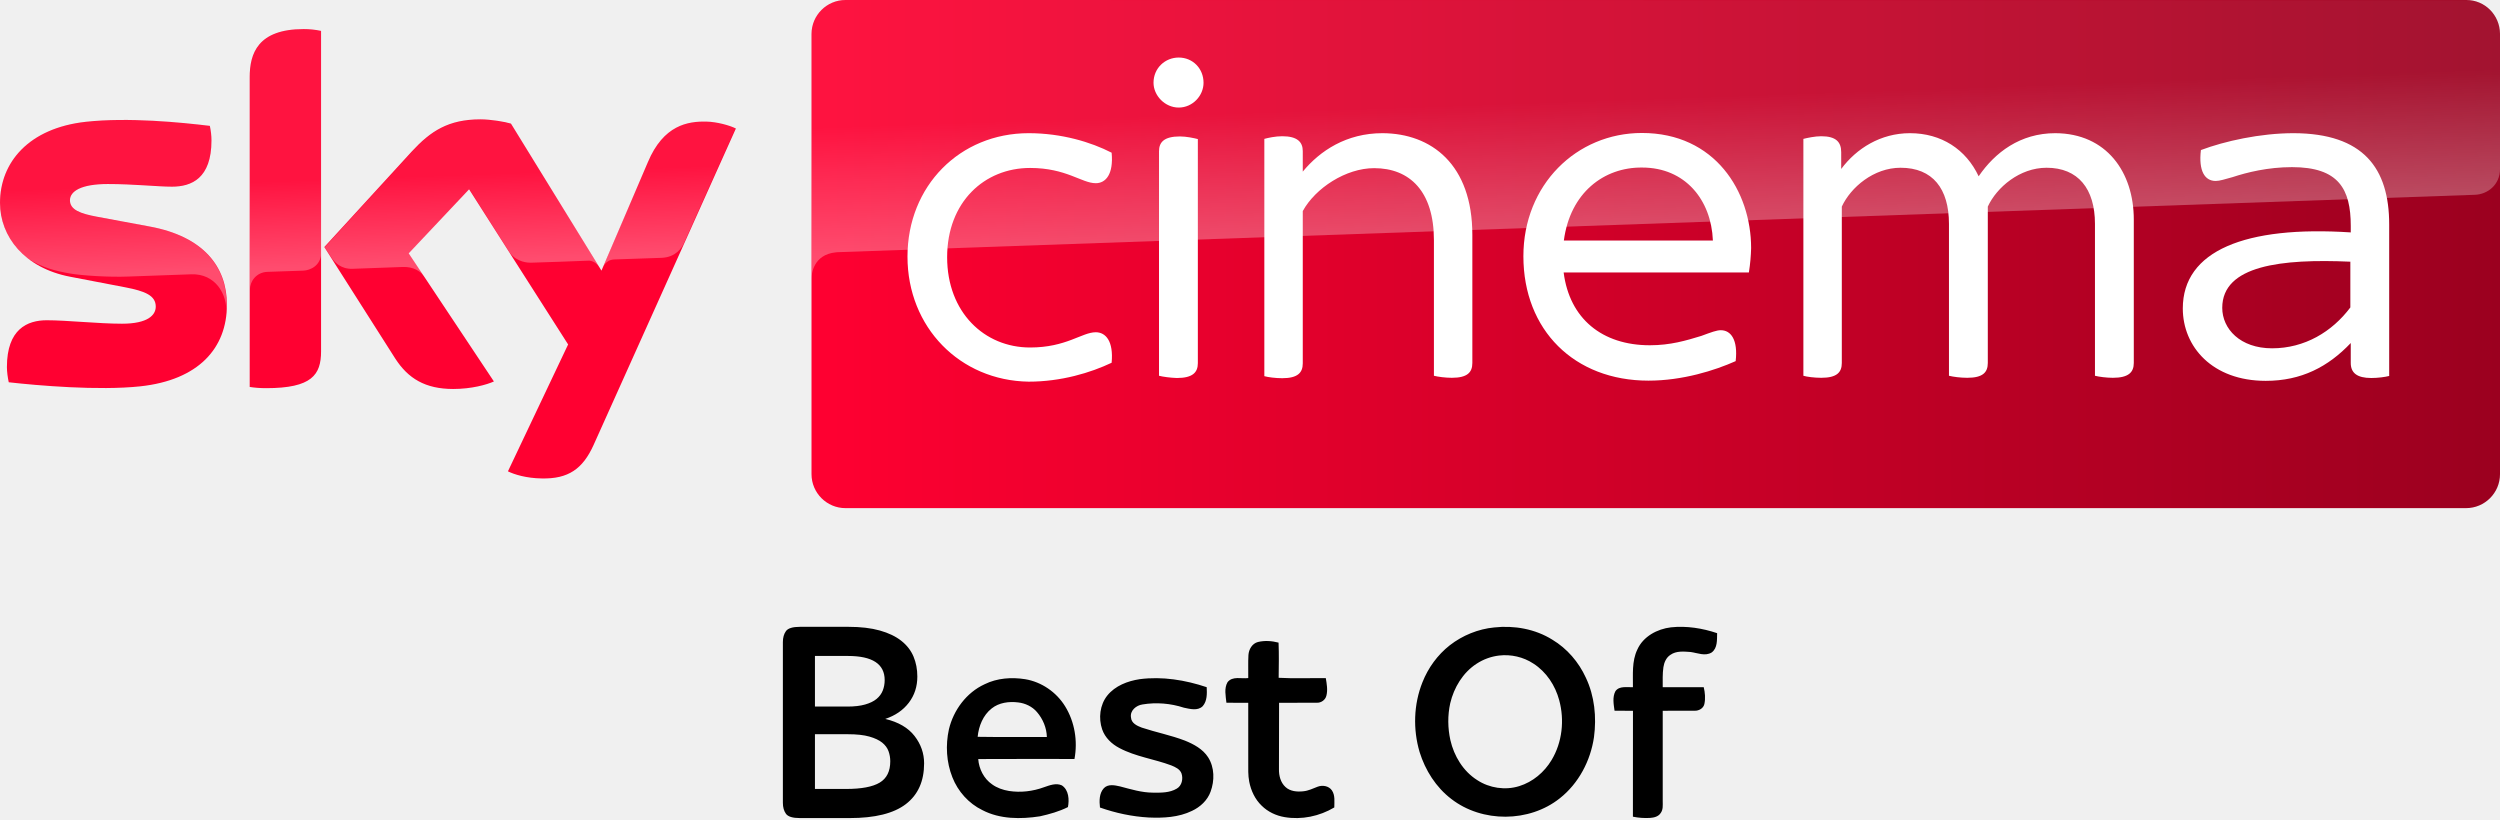
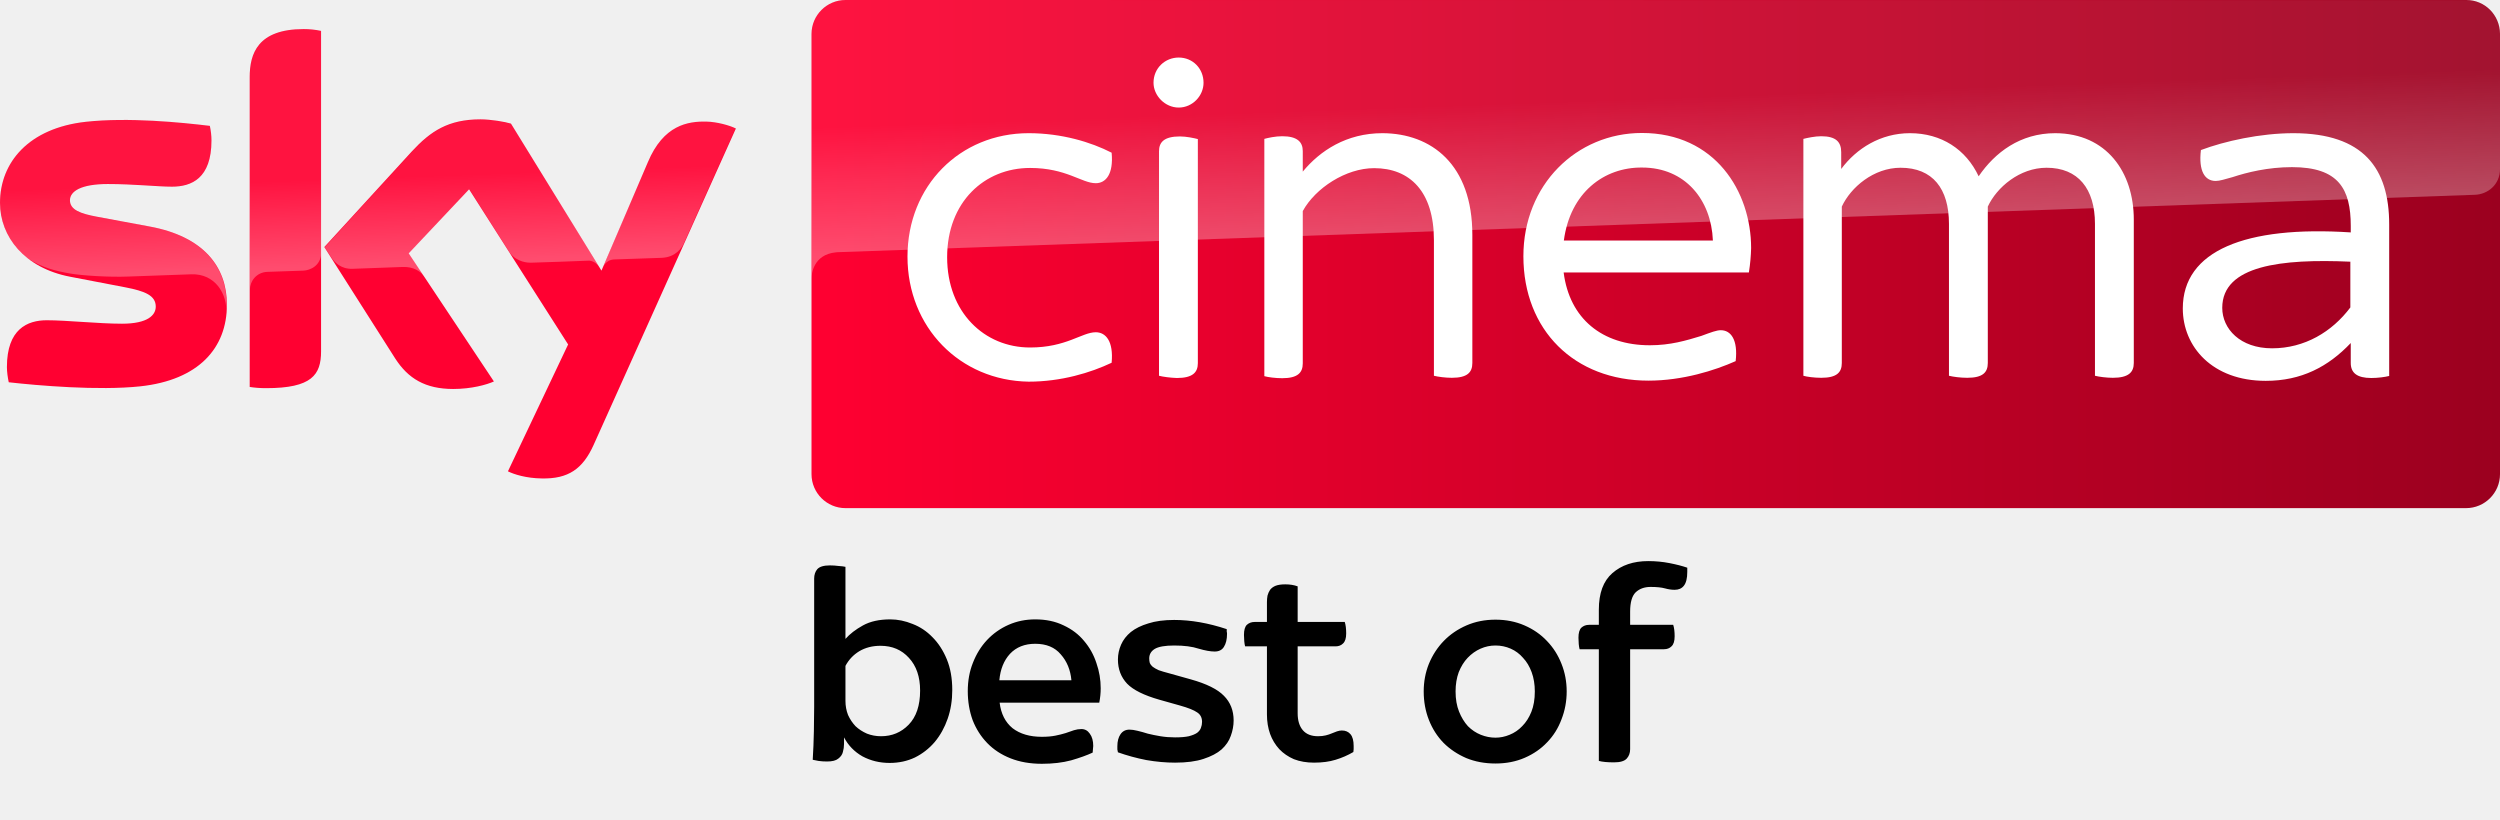
<svg xmlns="http://www.w3.org/2000/svg" viewBox="0 0 801.08 262.5">
-   <g transform="matrix(.65155 0 0 .65155 -9.837995 -107.4406)">
-     <path d="M126.7 314.7c0 21.5-14 37.1-42.6 40.2-20.6 2.2-50.5-.4-64.7-2-.5-2.3-.9-5.2-.9-7.5 0-18.7 10.1-23 19.6-23 9.9 0 25.5 1.7 37 1.7 12.8 0 16.6-4.3 16.6-8.4 0-5.4-5.1-7.6-15-9.5L49.6 301c-22.5-4.3-34.5-19.8-34.5-36.3 0-20 14.2-36.8 42.2-39.9 21.1-2.3 46.9.3 61 2 .5 2.4.8 4.7.8 7.2 0 18.7-9.9 22.7-19.4 22.7-7.3 0-18.6-1.3-31.6-1.3-13.2 0-18.6 3.6-18.6 8 0 4.7 5.2 6.6 13.4 8.1l25.8 4.8c26.6 4.9 38 19.9 38 38.4m46.3 23c0 11.5-4.5 18.1-27 18.1-3 0-5.6-.2-8.1-.6V202.9c0-11.6 3.9-23.7 26.6-23.7 2.9 0 5.8.3 8.5.9zm91.9 59c3 1.5 9 3.4 16.6 3.5 13.1.3 20.2-4.7 25.5-16.4l70-155.7c-2.9-1.5-9.3-3.3-14.5-3.4-9-.2-21.1 1.6-28.8 20L310.9 298l-44.5-72.3c-2.9-.9-9.9-2.1-15-2.1-15.8 0-24.5 5.8-33.6 15.6l-43.2 47.2 34.8 54.7c6.4 10 14.9 15.1 28.6 15.1 9 0 16.5-2.1 20-3.7l-41.9-63 29.7-31.5 48.7 76.3z" fill="#ff0031" />
-     <linearGradient id="A" x1="414.37" x2="1244.631" y1="289.839" y2="289.839" gradientUnits="userSpaceOnUse">
-       <stop stop-color="#ff0031" offset="0" />
-       <stop stop-color="#9b001f" offset="1" />
-     </linearGradient>
-     <path d="M1228 164.9H430.9c-9.2 0-16.7 7.5-16.7 16.7v216.5c0 9.2 7.5 16.7 16.7 16.7h797c9.2 0 16.7-7.5 16.7-16.7V181.5c-.1-9.2-7.4-16.6-16.6-16.6" fill="url(#A)" />
-     <linearGradient id="B" x1="197.483" x2="194.588" y1="295.135" y2="212.243" gradientUnits="userSpaceOnUse">
-       <stop stop-color="#fff" offset="0" />
-       <stop stop-color="#fff" stop-opacity=".25" offset=".515" />
-     </linearGradient>
-     <path d="M138 202.9v104.5c0-4.2 3.2-8.6 8.6-8.8l17.6-.6c3.5-.1 8.8-2.5 8.9-8.9v-109c-2.7-.6-5.6-.9-8.5-.9-22.7.1-26.6 12.1-26.6 23.7m80 36.4l-43.2 47.2 3.5 5.4c1.5 2 4.4 5.4 10.2 5.2l24.6-.9c5.4-.2 8.8 2.1 10.9 4.9l-7.7-11.6L246 258l19.9 31.3c3.6 4.7 9 4.8 10.2 4.8 1 0 27.2-.9 28.3-1 1.8-.1 3.9.9 5.5 3.2l-43.3-70.4c-2.9-.9-9.9-2.1-15-2.1-15.8-.1-24.5 5.6-33.6 15.5M57.3 224.8c-28 3.1-42.2 19.8-42.2 39.9 0 10.3 4.7 20.2 13.7 27.3 6.8 4.5 13.8 6.2 20.7 7.4 5.7 1 19 1.9 28.9 1.5l30.8-1.1c11.6-.4 17.8 9.5 17.2 19.4v-.5c.1-1.3.2-2.6.2-3.9 0-18.5-11.4-33.6-37.9-38.5l-25.8-4.8c-8.3-1.4-13.4-3.4-13.4-8.1 0-4.4 5.5-8.1 18.6-8.1 13 0 24.3 1.3 31.6 1.3 9.5 0 19.4-4 19.4-22.7 0-2.5-.3-4.8-.8-7.2-10.1-1.2-26.3-2.9-42.4-2.9-6.3.1-12.6.4-18.6 1m276.2 19.9l-22.1 52.1c0-.1 1.4-4.1 5.7-4.3l23.4-.8c7.1-.3 9.9-5.1 10.7-6.7l25.6-57.1c-2.9-1.5-9.3-3.3-14.5-3.4h-1.1c-8.9.1-20.3 2.5-27.7 20.2" fill="url(#B)" opacity=".3" enable-background="new" />
-     <linearGradient id="C" x1="830.555" x2="826.25" y1="276.73" y2="153.473" gradientUnits="userSpaceOnUse">
-       <stop stop-color="#fff" offset="0" />
-       <stop stop-color="#fff" stop-opacity=".25" offset=".515" />
-     </linearGradient>
-     <path d="M430.9 164.9c-9.2 0-16.7 7.5-16.7 16.7v120.2c0-1.8.7-11.7 12-12.8 0 0 .6-.1 1.6-.1l804.4-28.2c6.3-.2 12.4-4.9 12.4-12.7v-66.3c0-9.2-7.5-16.7-16.7-16.7z" fill="url(#C)" opacity=".3" enable-background="new" />
-     <g fill="#fff">
-       <path d="M1190.1 275.3v74.5c-2 .5-5.4 1-8.8 1-7 0-10.1-2.5-10.1-7.4v-9.8c-11.1 11.7-24.3 18.6-41.8 18.6-26.3 0-40.8-16.8-40.8-35.6 0-28.4 30.7-40.8 82.6-37.4V276c0-18.1-5.9-28.9-28.9-28.9-11.9 0-22.2 2.6-29.2 4.9-3.6 1-6.4 1.9-8.3 1.9-5.4 0-8.5-4.9-7.3-15.2 11.7-4.4 29.2-8.3 45.6-8.3 34.3.1 47 17.2 47 44.9m-19.1 40.8v-22.5c-33.8-1.5-63 1.8-63 22.7 0 10.3 8.8 19.9 24.5 19.9 16 0 29.5-8.1 38.5-20.1m-709.6-25c0-34.8 25.8-60.7 59.6-60.7 16.2 0 30.7 4.4 40.8 9.6 1 10.6-2.9 15-7.8 15-6.9 0-14.5-7.5-32.3-7.5-22.5 0-40.8 16.8-40.8 43.9s18.3 44.4 40.8 44.4c17.8 0 25.5-7.5 32.3-7.5 4.9 0 8.8 4.4 7.8 15-10.3 4.9-24.8 9.3-40.8 9.3-33.8-.5-59.6-26.7-59.6-61.5m413.8 7.8h-91.1c2.9 22.7 18.9 35.8 42.4 35.8 10.1 0 17.8-2.3 25.3-4.6 4.9-1.8 7.5-2.8 9.6-2.8 4.9 0 8.5 4.6 7.3 15.2-10.3 4.6-26.1 9.6-42.9 9.6-36.4 0-61.5-24.8-61.5-61.2 0-35.1 26.1-60.6 58.3-60.6 35.9 0 53.7 28.7 53.7 56.6-.1 3.7-.4 7.6-1.1 12m-91-15.7h73.3c-.8-20.1-13.7-35.9-34.8-35.9-18.8-.2-35.4 12.4-38.5 35.9m-201.8-77.6c0-7.2 5.7-12.4 12.4-12.4 6.9 0 12.2 5.4 12.2 12.4 0 6.4-5.4 12.2-12.2 12.2s-12.4-5.9-12.4-12.2m2.7 144.1V239.3c0-4.4 2.4-7.3 10.3-7.3 3.1 0 6.9.8 8.8 1.3v110.2c0 4.6-2.6 7.3-10.3 7.3-3.2-.1-6.9-.6-8.8-1.1" />
-       <path d="M1064.5 272.9v70.5c0 4.6-2.6 7.3-10.3 7.3-3.1 0-6.9-.5-8.8-1V275c0-17.3-8.3-27.6-23.8-27.6-13.2 0-24.5 9.6-28.9 19.1v76.9c0 4.6-2.4 7.3-10.1 7.3-3.4 0-7-.5-9-1V275c0-17.3-8-27.6-23.8-27.6-13.2 0-24.5 9.6-28.9 19.1v76.9c0 4.6-2.4 7.3-10.1 7.3-3.4 0-7.2-.5-8.8-1V233.2c2-.5 5.7-1.3 8.8-1.3 7.3 0 9.8 2.9 9.8 7.8v8.3c7.5-10.1 19.4-17.6 33.8-17.6 15.5 0 27.6 8 33.8 21.2 8-11.7 20.4-21.2 37.7-21.2 25.2.1 38.6 19.2 38.6 42.5m-325.3 7.5v63c0 4.6-2.4 7.3-10.1 7.3-3.1 0-6.9-.5-8.8-1V283c0-24-11.9-35.4-29.4-35.4-13.9 0-28.9 9.8-35.1 21.1v74.9c0 4.6-2.5 7.3-10.1 7.3-3.4 0-7-.5-8.8-1V233.2c1.8-.5 5.4-1.3 8.8-1.3 7.5 0 10.1 2.9 10.1 7.3v10.1c8.5-10.3 21.5-18.9 39.2-18.9 24.1.1 44.2 15.4 44.2 50" />
+   <g transform="translate(26.208 .743)">
+     <g transform="matrix(.65155 0 0 .65155 -36.04599 -108.1837)">
+       <path d="M126.7 314.7c0 21.5-14 37.1-42.6 40.2-20.6 2.2-50.5-.4-64.7-2-.5-2.3-.9-5.2-.9-7.5 0-18.7 10.1-23 19.6-23 9.9 0 25.5 1.7 37 1.7 12.8 0 16.6-4.3 16.6-8.4 0-5.4-5.1-7.6-15-9.5L49.6 301c-22.5-4.3-34.5-19.8-34.5-36.3 0-20 14.2-36.8 42.2-39.9 21.1-2.3 46.9.3 61 2 .5 2.4.8 4.7.8 7.2 0 18.7-9.9 22.7-19.4 22.7-7.3 0-18.6-1.3-31.6-1.3-13.2 0-18.6 3.6-18.6 8 0 4.7 5.2 6.6 13.4 8.1l25.8 4.8c26.6 4.9 38 19.9 38 38.4m46.3 23c0 11.5-4.5 18.1-27 18.1-3 0-5.6-.2-8.1-.6V202.9c0-11.6 3.9-23.7 26.6-23.7 2.9 0 5.8.3 8.5.9zm91.9 59c3 1.5 9 3.4 16.6 3.5 13.1.3 20.2-4.7 25.5-16.4l70-155.7c-2.9-1.5-9.3-3.3-14.5-3.4-9-.2-21.1 1.6-28.8 20L310.9 298l-44.5-72.3c-2.9-.9-9.9-2.1-15-2.1-15.8 0-24.5 5.8-33.6 15.6l-43.2 47.2 34.8 54.7c6.4 10 14.9 15.1 28.6 15.1 9 0 16.5-2.1 20-3.7l-41.9-63 29.7-31.5 48.7 76.3z" fill="#ff0031" />
+       <linearGradient id="A" x1="414.37" x2="1244.631" y1="289.839" y2="289.839" gradientUnits="userSpaceOnUse">
+         <stop stop-color="#ff0031" offset="0" />
+         <stop stop-color="#9b001f" offset="1" />
+       </linearGradient>
+       <path d="M1228 164.9H430.9c-9.2 0-16.7 7.5-16.7 16.7v216.5c0 9.2 7.5 16.7 16.7 16.7h797c9.2 0 16.7-7.5 16.7-16.7V181.5c-.1-9.2-7.4-16.6-16.6-16.6" fill="url(#A)" />
+       <linearGradient id="B" x1="197.483" x2="194.588" y1="295.135" y2="212.243" gradientUnits="userSpaceOnUse">
+         <stop stop-color="#fff" offset="0" />
+         <stop stop-color="#fff" stop-opacity=".25" offset=".515" />
+       </linearGradient>
+       <path d="M138 202.9v104.5c0-4.2 3.2-8.6 8.6-8.8l17.6-.6c3.5-.1 8.8-2.5 8.9-8.9v-109c-2.7-.6-5.6-.9-8.5-.9-22.7.1-26.6 12.1-26.6 23.7m80 36.4l-43.2 47.2 3.5 5.4c1.5 2 4.4 5.4 10.2 5.2l24.6-.9c5.4-.2 8.8 2.1 10.9 4.9l-7.7-11.6L246 258l19.9 31.3c3.6 4.7 9 4.8 10.2 4.8 1 0 27.2-.9 28.3-1 1.8-.1 3.9.9 5.5 3.2l-43.3-70.4c-2.9-.9-9.9-2.1-15-2.1-15.8-.1-24.5 5.6-33.6 15.5M57.3 224.8c-28 3.1-42.2 19.8-42.2 39.9 0 10.3 4.7 20.2 13.7 27.3 6.8 4.5 13.8 6.2 20.7 7.4 5.7 1 19 1.9 28.9 1.5l30.8-1.1c11.6-.4 17.8 9.5 17.2 19.4v-.5c.1-1.3.2-2.6.2-3.9 0-18.5-11.4-33.6-37.9-38.5l-25.8-4.8c-8.3-1.4-13.4-3.4-13.4-8.1 0-4.4 5.5-8.1 18.6-8.1 13 0 24.3 1.3 31.6 1.3 9.5 0 19.4-4 19.4-22.7 0-2.5-.3-4.8-.8-7.2-10.1-1.2-26.3-2.9-42.4-2.9-6.3.1-12.6.4-18.6 1m276.2 19.9l-22.1 52.1c0-.1 1.4-4.1 5.7-4.3l23.4-.8c7.1-.3 9.9-5.1 10.7-6.7l25.6-57.1c-2.9-1.5-9.3-3.3-14.5-3.4h-1.1c-8.9.1-20.3 2.5-27.7 20.2" fill="url(#B)" opacity=".3" enable-background="new" />
+       <linearGradient id="C" x1="830.555" x2="826.25" y1="276.73" y2="153.473" gradientUnits="userSpaceOnUse">
+         <stop stop-color="#fff" offset="0" />
+         <stop stop-color="#fff" stop-opacity=".25" offset=".515" />
+       </linearGradient>
+       <path d="M430.9 164.9c-9.2 0-16.7 7.5-16.7 16.7v120.2c0-1.8.7-11.7 12-12.8 0 0 .6-.1 1.6-.1l804.4-28.2c6.3-.2 12.4-4.9 12.4-12.7v-66.3c0-9.2-7.5-16.7-16.7-16.7z" fill="url(#C)" opacity=".3" enable-background="new" />
+       <g fill="#fff">
+         <path d="M1190.1 275.3v74.5c-2 .5-5.4 1-8.8 1-7 0-10.1-2.5-10.1-7.4v-9.8c-11.1 11.7-24.3 18.6-41.8 18.6-26.3 0-40.8-16.8-40.8-35.6 0-28.4 30.7-40.8 82.6-37.4V276c0-18.1-5.9-28.9-28.9-28.9-11.9 0-22.2 2.6-29.2 4.9-3.6 1-6.4 1.9-8.3 1.9-5.4 0-8.5-4.9-7.3-15.2 11.7-4.4 29.2-8.3 45.6-8.3 34.3.1 47 17.2 47 44.9m-19.1 40.8v-22.5c-33.8-1.5-63 1.8-63 22.7 0 10.3 8.8 19.9 24.5 19.9 16 0 29.5-8.1 38.5-20.1m-709.6-25c0-34.8 25.8-60.7 59.6-60.7 16.2 0 30.7 4.4 40.8 9.6 1 10.6-2.9 15-7.8 15-6.9 0-14.5-7.5-32.3-7.5-22.5 0-40.8 16.8-40.8 43.9s18.3 44.4 40.8 44.4c17.8 0 25.5-7.5 32.3-7.5 4.9 0 8.8 4.4 7.8 15-10.3 4.9-24.8 9.3-40.8 9.3-33.8-.5-59.6-26.7-59.6-61.5m413.8 7.8h-91.1c2.9 22.7 18.9 35.8 42.4 35.8 10.1 0 17.8-2.3 25.3-4.6 4.9-1.8 7.5-2.8 9.6-2.8 4.9 0 8.5 4.6 7.3 15.2-10.3 4.6-26.1 9.6-42.9 9.6-36.4 0-61.5-24.8-61.5-61.2 0-35.1 26.1-60.6 58.3-60.6 35.9 0 53.7 28.7 53.7 56.6-.1 3.7-.4 7.6-1.1 12m-91-15.7h73.3c-.8-20.1-13.7-35.9-34.8-35.9-18.8-.2-35.4 12.4-38.5 35.9m-201.8-77.6c0-7.2 5.7-12.4 12.4-12.4 6.9 0 12.2 5.4 12.2 12.4 0 6.4-5.4 12.2-12.2 12.2s-12.4-5.9-12.4-12.2m2.7 144.1V239.3c0-4.4 2.4-7.3 10.3-7.3 3.1 0 6.9.8 8.8 1.3v110.2c0 4.6-2.6 7.3-10.3 7.3-3.2-.1-6.9-.6-8.8-1.1" />
+         <path d="M1064.5 272.9v70.5c0 4.6-2.6 7.3-10.3 7.3-3.1 0-6.9-.5-8.8-1V275c0-17.3-8.3-27.6-23.8-27.6-13.2 0-24.5 9.6-28.9 19.1v76.9c0 4.6-2.4 7.3-10.1 7.3-3.4 0-7-.5-9-1V275c0-17.3-8-27.6-23.8-27.6-13.2 0-24.5 9.6-28.9 19.1v76.9c0 4.6-2.4 7.3-10.1 7.3-3.4 0-7.2-.5-8.8-1V233.2c2-.5 5.7-1.3 8.8-1.3 7.3 0 9.8 2.9 9.8 7.8v8.3c7.5-10.1 19.4-17.6 33.8-17.6 15.5 0 27.6 8 33.8 21.2 8-11.7 20.4-21.2 37.7-21.2 25.2.1 38.6 19.2 38.6 42.5m-325.3 7.5v63c0 4.6-2.4 7.3-10.1 7.3-3.1 0-6.9-.5-8.8-1V283c0-24-11.9-35.4-29.4-35.4-13.9 0-28.9 9.8-35.1 21.1v74.9c0 4.6-2.5 7.3-10.1 7.3-3.4 0-7-.5-8.8-1V233.2c1.8-.5 5.4-1.3 8.8-1.3 7.5 0 10.1 2.9 10.1 7.3v10.1c8.5-10.3 21.5-18.9 39.2-18.9 24.1.1 44.2 15.4 44.2 50" />
+       </g>
    </g>
+     <path d="M258.872 243.725q-4.784 0-8.74-2.116-3.864-2.208-5.888-6.072 0 .736 0 2.116 0 1.288-.368 2.576-.276 1.196-1.472 2.116-1.104.92-3.588.92-1.564 0-2.76-.184-1.104-.184-1.84-.368.276-4.416.368-9.108.092-4.692.092-7.82v-41.124q0-1.84 1.012-3.036 1.104-1.196 4.048-1.196 1.38 0 2.76.184 1.472.092 2.208.276v23.092q2.116-2.392 5.612-4.324 3.496-1.932 8.74-1.932 3.588 0 7.176 1.472 3.588 1.38 6.348 4.232 2.852 2.852 4.6 7.084 1.748 4.232 1.748 9.844 0 4.968-1.472 9.2-1.472 4.232-4.14 7.452-2.668 3.128-6.348 4.968-3.68 1.748-8.096 1.748zm-2.76-8.556q5.244 0 8.832-3.68 3.68-3.772 3.68-10.948 0-6.624-3.588-10.488-3.496-3.864-9.108-3.864-3.864 0-6.808 1.748-2.852 1.748-4.416 4.692v11.224q0 2.392.828 4.508.92 2.024 2.392 3.588 1.564 1.472 3.68 2.392 2.116.828 4.508.828zm51.52 8.832q-5.612 0-10.028-1.748-4.416-1.748-7.452-4.876-3.036-3.128-4.692-7.36-1.564-4.324-1.564-9.292 0-4.968 1.656-9.108 1.656-4.232 4.508-7.268 2.944-3.128 6.9-4.876 3.956-1.748 8.556-1.748 5.152 0 9.108 1.932 3.956 1.84 6.532 4.968 2.668 3.128 3.956 7.084 1.38 3.956 1.38 8.096 0 2.3-.46 4.6h-31.924q.644 5.336 4.14 8.188 3.588 2.76 9.384 2.76 2.484 0 4.324-.368 1.84-.368 3.312-.828 1.472-.552 2.668-.92 1.196-.368 2.392-.368 1.656 0 2.668 1.472 1.104 1.472 1.104 3.956 0 .46-.092 1.012 0 .552-.092 1.104-2.76 1.288-6.9 2.484-4.14 1.104-9.384 1.104zm9.476-26.772q-.46-4.968-3.404-8.28-2.852-3.404-8.188-3.404-5.06 0-8.096 3.22-2.944 3.22-3.404 8.464zm33.212 26.404q-4.416 0-9.2-.828-4.692-.92-9.108-2.484-.092-.46-.184-.92 0-.552 0-1.012 0-2.392 1.012-3.864 1.012-1.472 2.852-1.472 1.104 0 2.576.368 1.564.368 3.312.92 1.84.46 4.048.828 2.208.368 4.692.368 2.76 0 4.416-.368 1.748-.46 2.668-1.104.92-.736 1.196-1.564.368-.92.368-1.932 0-2.024-1.564-3.036-1.564-1.104-5.52-2.208l-6.532-1.84q-7.452-2.116-10.396-5.152-2.944-3.128-2.944-7.728 0-2.484 1.012-4.784 1.012-2.3 3.128-4.048 2.208-1.748 5.612-2.76 3.404-1.104 8.28-1.104 8.004 0 16.836 2.944 0 .46 0 .828.092.276.092.644 0 2.668-1.012 4.232-.92 1.472-2.944 1.472-2.024 0-5.152-.92-3.036-1.012-7.82-1.012-4.416 0-6.256 1.104-1.748 1.104-1.748 3.036 0 .828.184 1.472.276.644.92 1.196.736.552 1.932 1.104 1.288.46 3.404 1.012l6.9 1.932q7.544 2.116 10.58 5.244 3.128 3.128 3.128 7.912 0 2.484-.92 4.968-.828 2.392-2.944 4.324-2.116 1.84-5.796 3.036-3.588 1.196-9.108 1.196zm44.528 0q-3.588 0-6.44-1.104-2.76-1.196-4.692-3.22-1.932-2.116-2.944-4.876-1.012-2.852-1.012-6.256v-21.804h-6.992q-.184-.644-.276-1.656-.092-1.012-.092-2.024 0-2.3.92-3.22 1.012-.92 2.484-.92h3.956v-6.348q0-1.104.184-2.116.276-1.012.828-1.84.644-.828 1.748-1.288 1.196-.46 3.128-.46 2.208 0 3.956.644v11.408h15.088q.46 1.38.46 3.68 0 2.3-1.012 3.22-.92.92-2.392.92h-12.144v21.436q0 3.496 1.656 5.428 1.656 1.932 4.876 1.932 1.38 0 2.484-.276 1.104-.276 1.932-.644.92-.368 1.656-.644.828-.276 1.564-.276 1.748 0 2.76 1.196 1.012 1.196 1.012 3.772 0 .46 0 1.012 0 .46-.092.92-2.668 1.564-5.704 2.484-2.944.92-6.9.92zm58.144.276q-5.152 0-9.384-1.748-4.232-1.84-7.268-4.876-3.036-3.128-4.692-7.36-1.656-4.232-1.656-9.108 0-4.692 1.656-8.832 1.748-4.232 4.784-7.36 3.036-3.128 7.268-4.968 4.232-1.84 9.292-1.84 5.06 0 9.292 1.84 4.232 1.84 7.176 4.968 3.036 3.128 4.692 7.36 1.656 4.14 1.656 8.832 0 4.692-1.656 8.924-1.564 4.232-4.6 7.36-2.944 3.128-7.176 4.968-4.232 1.84-9.384 1.84zm0-8.28q2.3 0 4.508-.92 2.3-.92 4.048-2.76 1.84-1.84 2.944-4.6 1.104-2.76 1.104-6.532 0-3.404-1.012-6.164-1.012-2.76-2.76-4.6-1.656-1.932-3.956-2.944-2.3-1.012-4.876-1.012-2.484 0-4.784 1.012-2.3 1.012-4.14 2.944-1.748 1.84-2.852 4.6-1.012 2.76-1.012 6.164 0 3.68 1.104 6.44 1.104 2.76 2.852 4.692 1.84 1.84 4.14 2.76 2.3.92 4.692.92zm37.996 7.912q-3.22 0-4.876-.46v-35.788h-6.164q-.184-.644-.276-1.656-.092-1.012-.092-2.024 0-2.3.92-3.22 1.012-.92 2.484-.92h3.128v-4.876q0-7.912 4.324-11.684 4.416-3.864 11.5-3.864 3.496 0 6.808.644 3.312.644 5.704 1.472v1.38q0 3.036-1.104 4.416-1.012 1.288-2.944 1.288-1.472 0-3.128-.46-1.656-.46-4.6-.46-2.944 0-4.784 1.748-1.748 1.748-1.748 6.164v4.232h13.8q.46 1.38.46 3.68 0 2.3-1.012 3.22-.92.92-2.392.92H496.14v32.016q0 1.84-1.104 3.036-1.104 1.196-4.048 1.196z" />
  </g>
-   <path d="M524.653 208.142c1.871-4.203 6.376-6.608 10.792-7.127 4.983-.522 10.051.277 14.776 1.874-.057 2.106.172 4.779-1.747 6.182-2.09 1.295-4.556.146-6.758-.15-2.154-.15-4.572-.42-6.443.904-1.359.859-2.03 2.431-2.265 3.964-.312 2.119-.207 4.27-.22 6.405l13.141-.004c.42 1.759.592 3.627.207 5.403-.302 1.371-1.721 2.176-3.054 2.148-3.43.032-6.863-.004-10.293.013v29.024c.004 1.26.156 2.657-.646 3.735-.719 1.149-2.144 1.489-3.408 1.575-1.839.102-3.697-.016-5.498-.395l.016-33.92c-1.966-.048-3.933-.004-5.899-.025-.286-2.062-.741-4.362.286-6.284 1.282-1.779 3.729-1.158 5.6-1.27.048-4.038-.391-8.298 1.413-12.052zm-45.853-7.09c6.408-.705 13.117.485 18.623 3.925 4.722 2.833 8.457 7.185 10.736 12.179 2.8 5.89 3.46 12.628 2.604 19.046-1.099 7.552-4.902 14.819-10.93 19.58-9.792 7.818-24.916 7.893-34.806.216-4.889-3.732-8.326-9.169-10.136-15.006-2.158-7.273-1.922-15.301.905-22.364 1.827-4.63 4.85-8.798 8.775-11.871 4.096-3.171 9.07-5.201 14.229-5.706m1.515 9.008a16.75 16.75 0 0 0-7.155 2.614c-4.401 2.843-7.277 7.637-8.46 12.671-.859 3.876-.81 7.949.049 11.818 1.171 5.112 4.099 9.972 8.595 12.805 3.915 2.571 8.985 3.338 13.465 1.931 4.345-1.335 8.034-4.46 10.356-8.333 3.437-5.693 4.188-12.819 2.456-19.193-1.259-4.716-4.119-9.084-8.267-11.736-3.223-2.132-7.205-3.033-11.038-2.578zm-77.222-4.344c2.162-.519 4.457-.356 6.598.203.15 3.752.08 7.513.033 11.268 5.022.286 10.071.05 15.106.12.306 1.849.669 3.778.183 5.634-.326 1.344-1.676 2.301-3.05 2.238l-12.106.02-.037 21.272c-.04 2.072.516 4.274 2.092 5.717 1.51 1.407 3.732 1.58 5.694 1.367 1.61-.146 3.073-.878 4.566-1.45 1.573-.615 3.622-.299 4.62 1.167 1.084 1.603.758 3.635.762 5.458-4.746 2.83-10.46 4.031-15.927 3.1-2.744-.456-5.378-1.706-7.357-3.672-2.119-2.032-3.416-4.806-3.974-7.663-.412-2.085-.309-4.224-.316-6.339l-.004-18.954c-2.331-.023-4.663.03-6.994-.03-.22-2.168-.792-4.606.372-6.595 1.616-2.009 4.423-1.014 6.625-1.3.04-2.458-.083-4.922.06-7.38.116-1.816 1.194-3.705 3.053-4.181zm-48.268 17.142c2.524-3.126 6.507-4.638 10.373-5.228 7.231-.946 14.599.265 21.467 2.566.101 2.052.17 4.403-1.254 6.059-1.588 1.624-4.105.917-6.056.511-4.242-1.388-8.832-1.774-13.238-1.041-2.016.272-4.105 1.967-3.709 4.193.111 1.83 1.974 2.681 3.463 3.237 4.566 1.516 9.326 2.432 13.823 4.164 2.835 1.146 5.719 2.694 7.421 5.336 2.085 3.254 2.102 7.49.789 11.035-1.002 2.782-3.319 4.91-5.954 6.141-4.282 2.085-9.169 2.327-13.846 2.124-5.329-.295-10.606-1.421-15.637-3.195-.242-2.105-.275-4.56 1.264-6.216 1.352-1.391 3.47-.936 5.152-.556 3.453.903 6.917 1.99 10.521 2 2.593.033 5.388.085 7.686-1.296 1.627-.939 2.066-3.116 1.519-4.802-.491-1.427-1.974-2.088-3.264-2.619-5.486-2.066-11.457-2.799-16.671-5.584-2.442-1.277-4.583-3.306-5.499-5.954-1.234-3.591-.756-7.869 1.65-10.874zm-39.318-3.608c4.007-1.979 8.633-2.303 12.996-1.612 5.246.869 9.995 4.146 12.779 8.662 3.095 4.993 4.088 11.15 3.014 16.902-10.281.007-20.562-.039-30.84.023.23 3.15 1.791 6.281 4.425 8.094 1.58 1.158 3.484 1.804 5.405 2.128 3.78.591 7.676.117 11.257-1.2 1.807-.616 3.864-1.447 5.723-.581 2.226 1.489 2.388 4.561 1.937 6.949-2.813 1.414-5.895 2.274-8.964 2.959-6.151.951-12.808.96-18.456-1.985-4.376-2.122-7.825-5.986-9.6-10.498-1.937-4.86-2.239-10.313-1.119-15.404 1.476-6.158 5.625-11.767 11.442-14.437m2.251 7.767c-2.767 2.17-4.146 5.658-4.483 9.081 7.387.136 14.784.007 22.174.065-.068-2.926-1.268-5.784-3.17-7.994-1.509-1.775-3.75-2.832-6.047-3.092-2.92-.36-6.115.049-8.474 1.94zm-61.431 35.122c-2.326 0-3.818-.456-4.478-1.367s-.99-2.09-.99-3.536v-51.477c0-1.446.33-2.624.99-3.536s2.153-1.367 4.478-1.367h15.556c3.897 0 7.244.393 10.041 1.179s5.091 1.886 6.882 3.3 3.096 3.096 3.913 5.044 1.226 4.086 1.226 6.411c0 3.206-.911 6.003-2.734 8.391s-4.337 4.117-7.542 5.185c4.211 1.006 7.338 2.828 9.381 5.468s3.064 5.563 3.064 8.768c0 5.72-1.948 10.072-5.845 13.058s-9.9 4.478-18.008 4.478zm4.808-35.732h10.371c2.263 0 4.164-.22 5.704-.66s2.766-1.037 3.677-1.791 1.571-1.65 1.98-2.687.613-2.153.613-3.347c0-5.154-3.928-7.731-11.785-7.731h-10.559zm0 26.399h9.994c4.903 0 8.485-.676 10.748-2.027s3.394-3.63 3.394-6.835a9.45 9.45 0 0 0-.566-3.253c-.377-1.037-1.053-1.948-2.027-2.734s-2.341-1.43-4.101-1.933-4.054-.754-6.882-.754h-10.559z" />
</svg>
